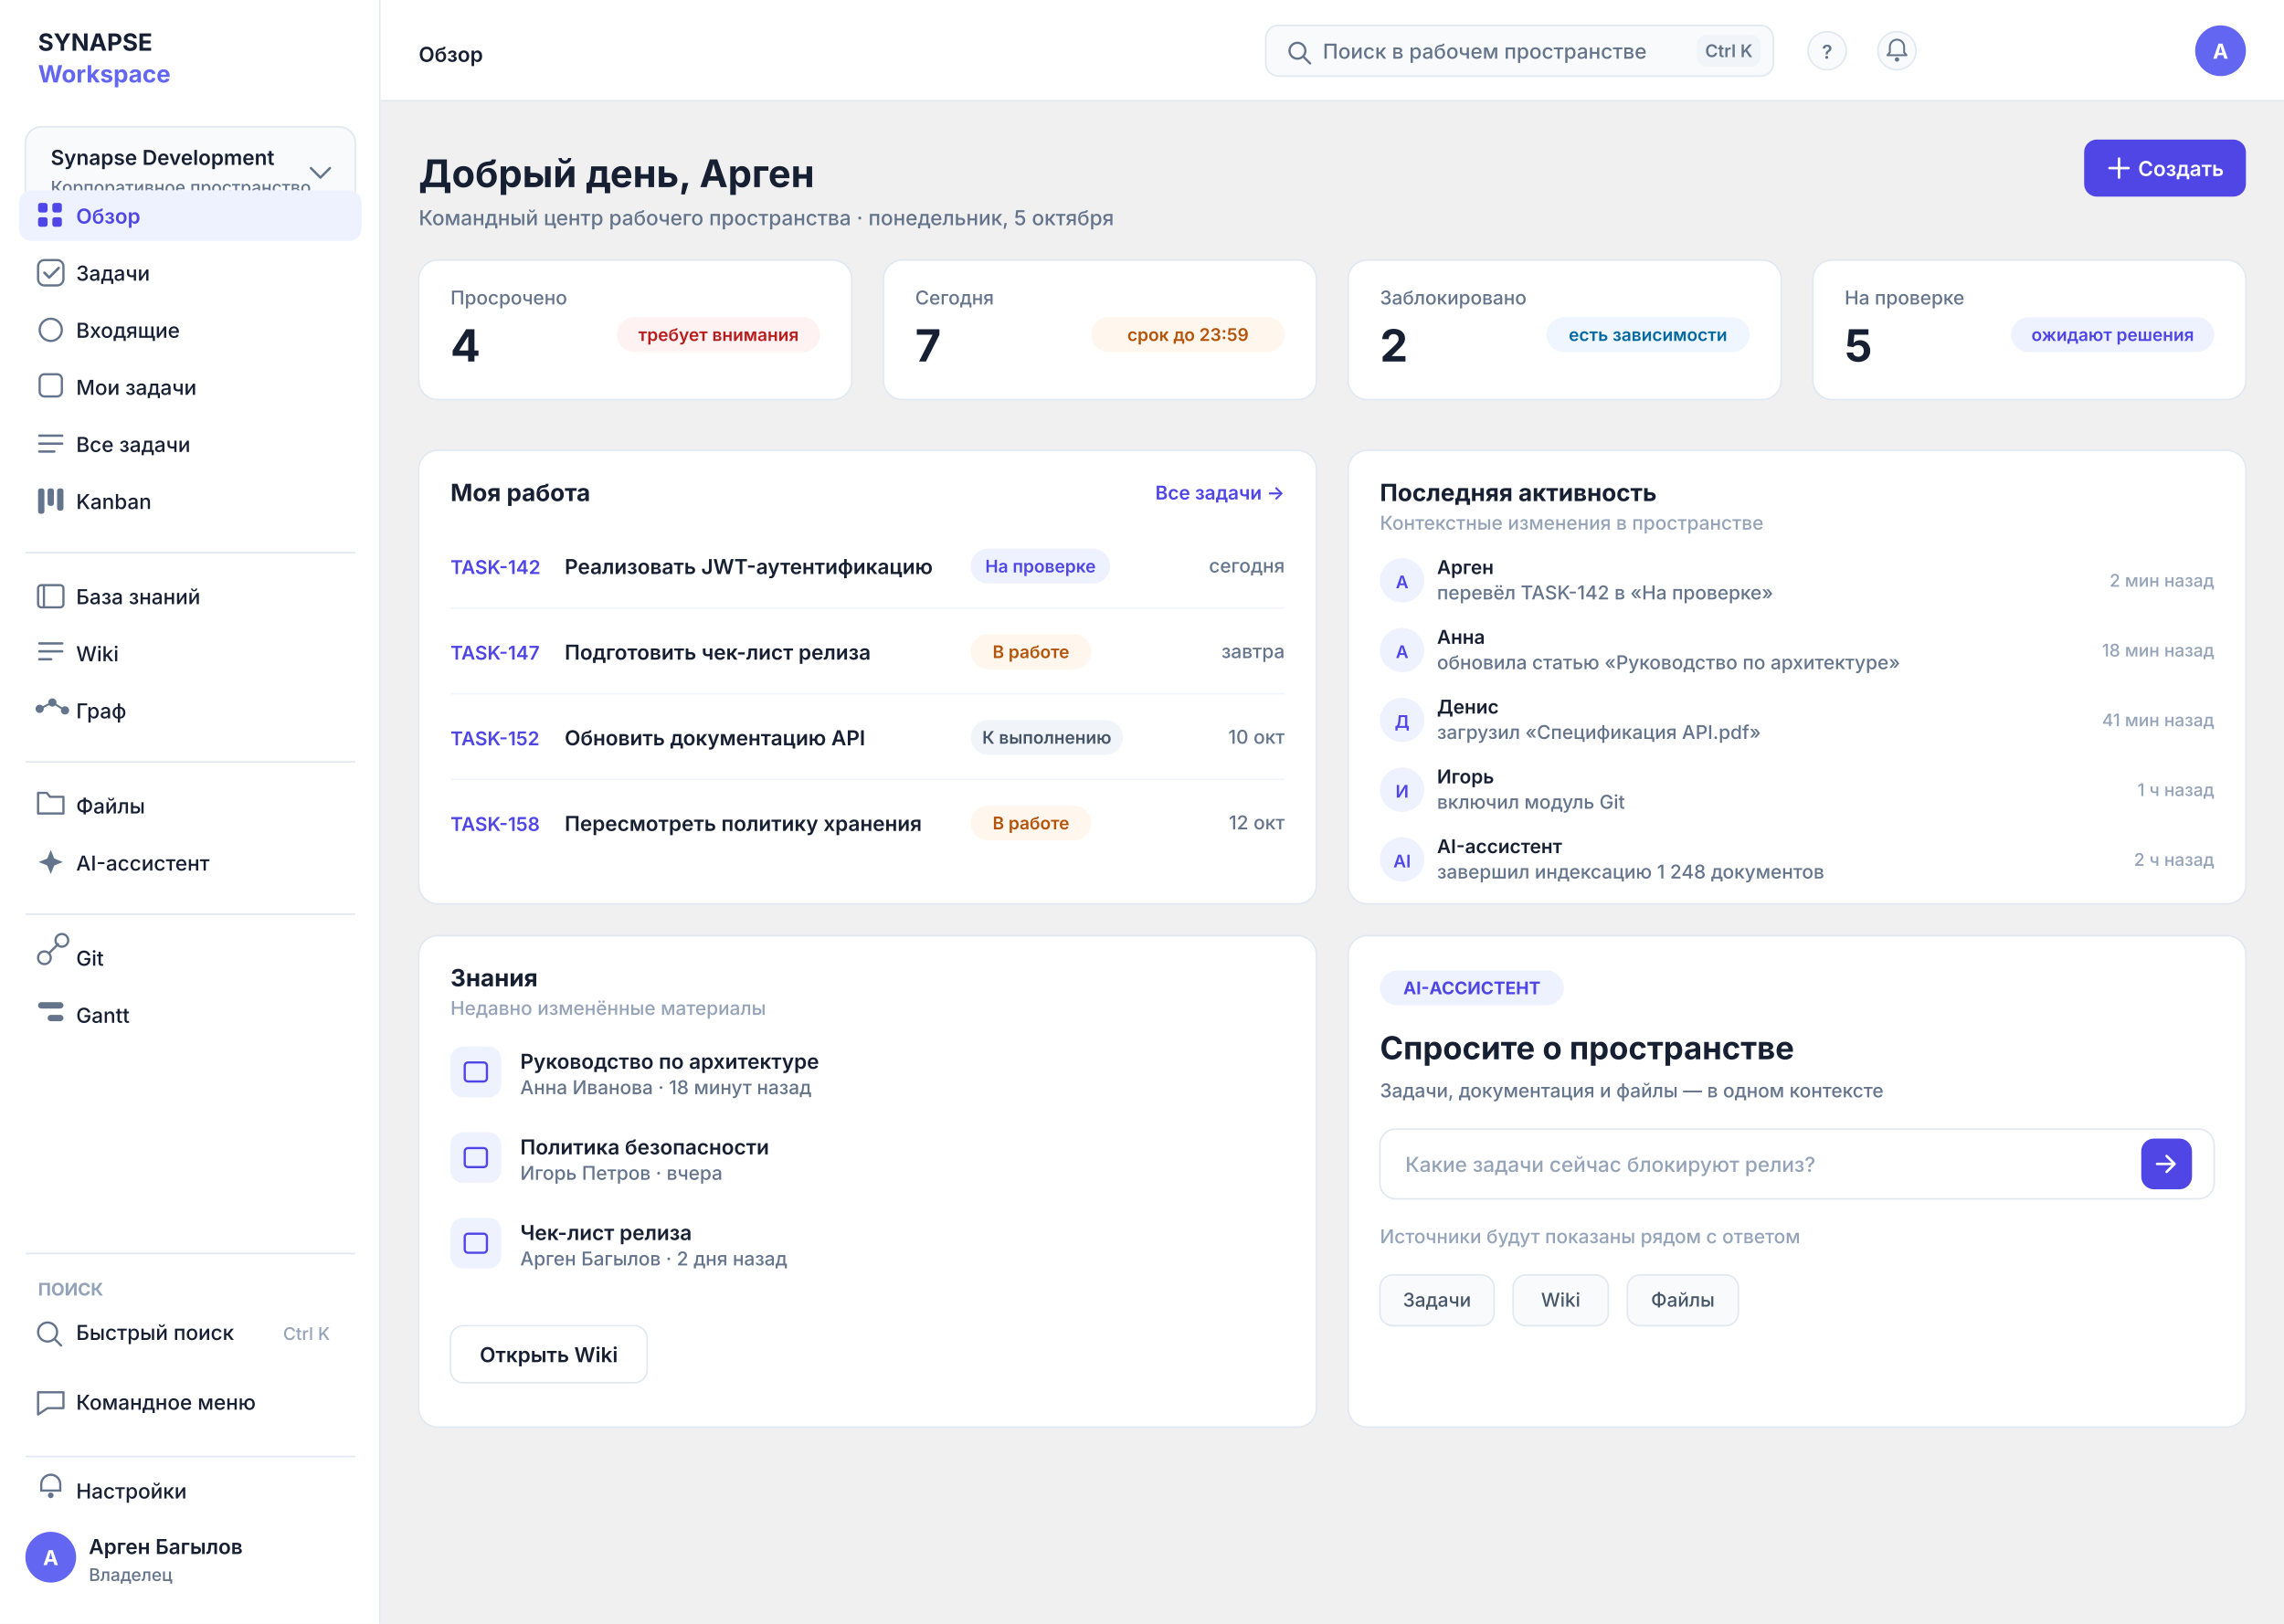
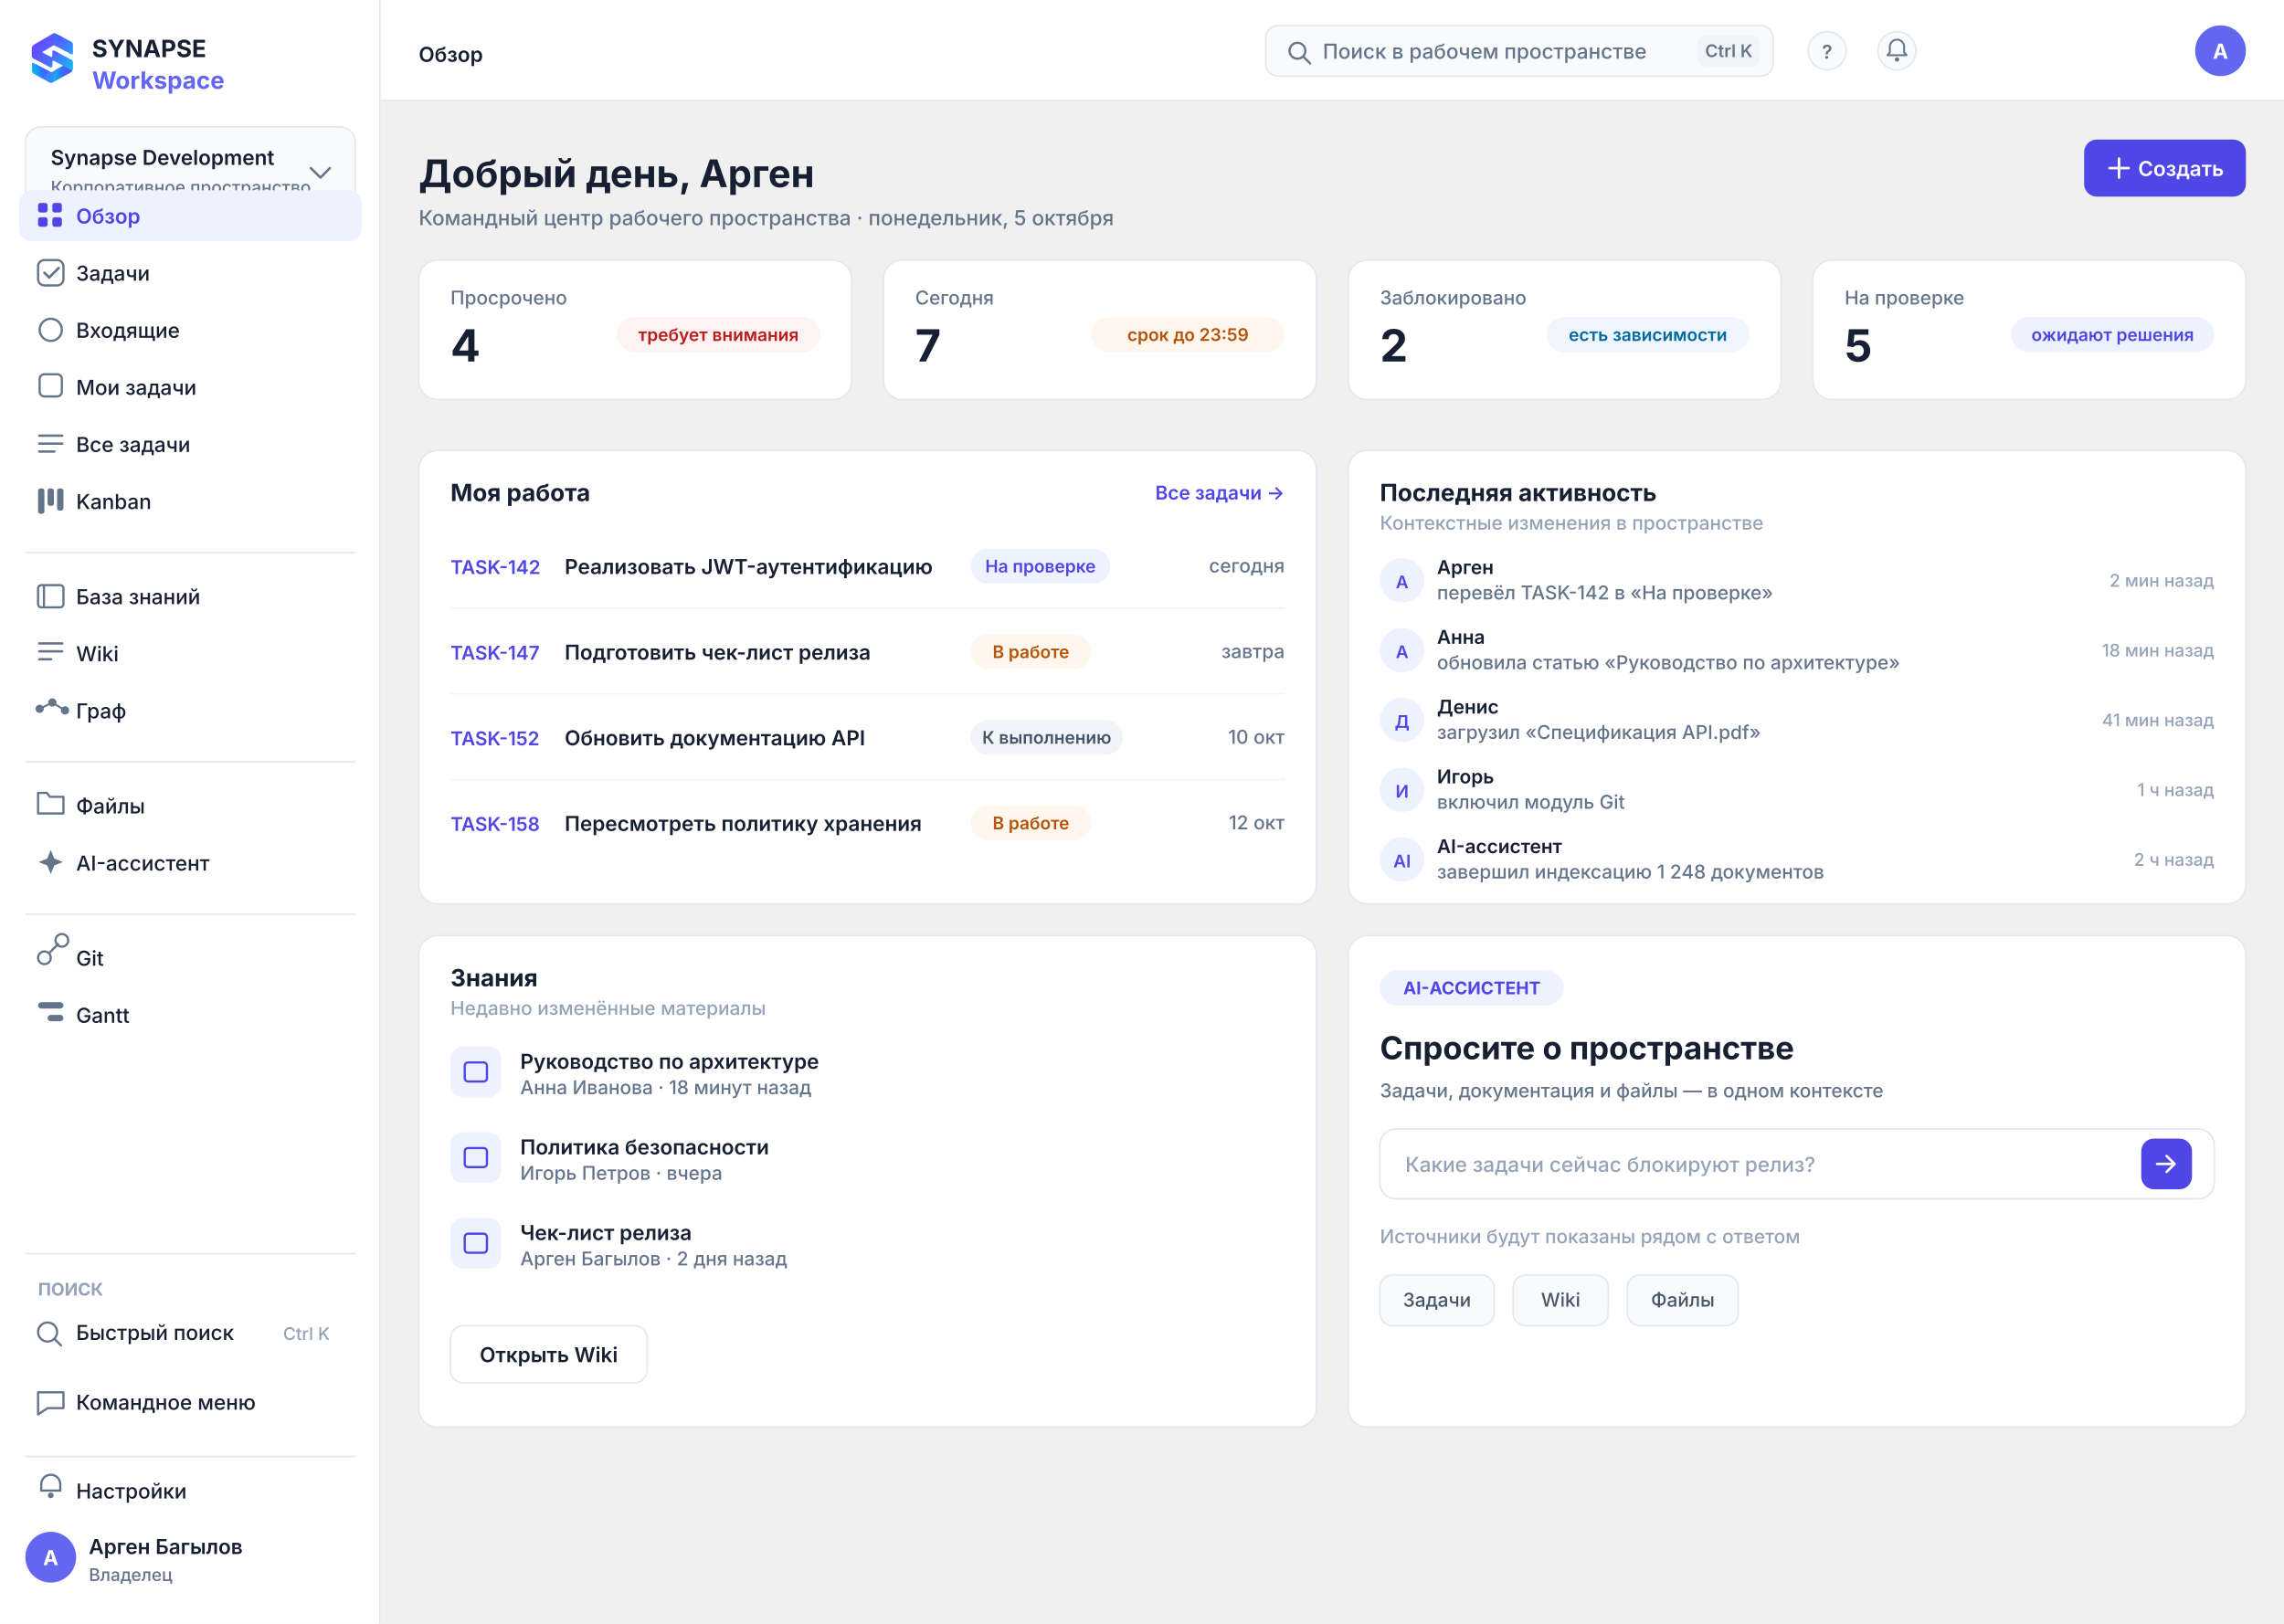
<svg xmlns="http://www.w3.org/2000/svg" width="1440" height="1024" viewBox="0 0 1440 1024" font-family="Inter, Arial, sans-serif">
+   <defs>
+     <linearGradient id="logoGrad" x1="0.000" y1="0.000" x2="1.106" y2="0.864">
+       <stop offset="0" stop-color="#713BFF" />
+       <stop offset="0.48" stop-color="#4E69FF" />
+       <stop offset="1" stop-color="#00D7E8" />
+     </linearGradient>
+     <linearGradient id="logoGrad2" x1="-0.157" y1="0.025" x2="0.975" y2="-0.157">
+       <stop offset="0" stop-color="#00CFE8" />
+       <stop offset="0.52" stop-color="#356EFF" />
+       <stop offset="1" stop-color="#7A35FF" />
+     </linearGradient>
+   </defs>
  <g id="sidebar">
    <rect id="sidebar-bg" x="0" y="0" width="240" height="1024" fill="#FFFFFF" />
    <rect id="sidebar-border" x="239" y="0" width="1" height="1024" fill="#E2E8F0" />
-     <text id="brand-line1" x="24" y="32" font-size="15" font-weight="700" fill="#172033">SYNAPSE</text>
-     <text id="brand-line2" x="24" y="52" font-size="15" font-weight="700" fill="#6366F1">Workspace</text>
+     <g id="brand-mark" transform="translate(20 21) scale(0.1912)">
+       <g id="logo-mark" transform="translate(-2.75 -1.75)">
+         <g id="logo-body" fill="url(#logoGrad)">
+           <path id="logo-body-1" d="M75.75 1.75 L79.75 2.00 L84.25 4.00 L87.00 5.75 L105.50 15.00 L106.25 15.75 L121.00 23.00 L129.25 27.75 L130.50 28.00 L135.75 31.25 L137.50 34.00 L138.50 36.75 L138.75 68.00 L138.00 69.75 L135.75 71.50 L134.25 71.50 L132.50 70.75 L122.50 65.00 L109.75 58.75 L97.75 52.00 L90.50 48.75 L77.75 41.75 L76.50 41.50 L74.50 41.75 L72.00 43.00 L61.50 49.75 L60.00 50.25 L49.50 56.75 L38.25 63.00 L37.50 64.25 L46.75 69.75 L66.50 79.75 L68.25 80.00 L69.75 79.25 L70.75 77.25 L70.75 62.00 L71.75 60.25 L73.25 59.00 L76.50 58.75 L85.25 63.75 L94.25 68.00 L104.25 73.75 L120.75 82.00 L127.00 85.75 L134.00 89.00 L136.75 91.50 L138.00 93.75 L138.75 96.50 L138.75 119.00 L136.75 125.00 L135.00 127.50 L131.50 130.50 L81.50 158.00 L71.00 164.50 L68.25 165.50 L64.50 165.50 L58.50 162.75 L45.75 155.00 L41.00 152.75 L32.00 147.25 L9.00 134.50 L5.75 131.50 L4.00 128.00 L3.75 126.00 L4.00 101.25 L6.00 99.50 L8.00 99.50 L66.00 130.00 L69.25 129.75 L91.25 117.00 L103.50 110.75 L105.00 109.75 L105.75 108.50 L104.25 107.25 L77.00 93.00 L74.75 92.00 L73.75 92.00 L71.00 94.25 L70.75 111.25 L68.50 114.00 L65.00 114.25 L61.25 112.75 L41.50 102.00 L9.50 85.75 L6.25 83.50 L5.00 82.00 L4.00 80.50 L3.00 77.50 L2.75 50.75 L4.00 46.25 L5.00 44.25 L6.00 42.75 L9.00 40.00 L34.50 25.00 L37.25 23.75 L39.50 22.00 L61.00 9.75 L68.00 5.25 L74.00 2.00 L75.75 1.75 Z" />
+         </g>
+         <g id="logo-fold" fill="url(#logoGrad2)">
+           <path id="logo-fold-1" d="M73.50 91.75 L75.75 92.00 L82.50 95.75 L83.75 95.75 L88.50 98.75 L91.25 99.75 L96.00 102.75 L104.50 107.00 L106.00 108.25 L106.00 109.25 L106.75 110.25 L112.00 112.00 L125.00 119.25 L130.50 121.75 L132.50 123.50 L134.25 124.25 L135.25 126.00 L137.25 123.50 L138.75 118.25 L138.75 96.50 L138.75 119.00 L136.75 125.00 L135.00 127.50 L131.50 130.50 L95.75 150.00 L77.25 160.75 L76.75 161.00 L77.00 159.75 L75.50 160.50 L75.25 160.00 L76.25 158.75 L75.75 158.25 L76.25 157.50 L75.75 157.00 L76.25 156.25 L75.75 155.75 L76.25 155.00 L75.75 154.25 L76.75 153.00 L76.25 152.50 L76.75 151.75 L76.25 151.25 L76.75 150.50 L76.25 149.75 L76.75 149.25 L76.25 147.00 L77.25 146.00 L76.75 145.25 L77.25 144.75 L76.75 144.00 L77.25 143.50 L76.75 142.75 L77.25 142.00 L76.75 141.50 L77.75 140.25 L77.25 139.50 L77.75 139.00 L77.25 138.25 L77.75 137.75 L77.25 137.00 L77.75 136.50 L77.25 134.25 L78.25 133.25 L77.75 132.50 L78.25 132.00 L78.00 128.25 L80.25 127.00 L81.00 126.00 L80.25 125.25 L79.25 125.25 L81.00 123.50 L80.00 123.50 L91.25 117.00 L103.50 110.75 L105.00 109.75 L105.75 108.50 L104.25 107.25 L77.00 93.00 L73.75 92.00 L71.00 94.25 L70.75 111.25 L68.50 114.00 L64.00 114.00 L68.00 114.00 L70.00 112.25 L70.75 110.75 L70.75 94.50 L71.50 93.25 L73.50 91.75 Z" />
+           <path id="logo-fold-2" d="M6.75 99.25 L11.00 101.00 L66.00 130.00 L69.25 129.75 L66.25 130.50 L57.25 126.00 L57.25 127.00 L59.50 128.75 L59.00 129.00 L55.50 127.75 L53.25 128.75 L53.00 130.75 L52.50 130.75 L52.00 132.25 L52.00 133.75 L48.50 139.75 L38.75 147.00 L38.00 147.75 L38.50 149.25 L37.75 149.75 L35.75 148.75 L35.25 149.25 L9.00 134.50 L5.25 130.75 L4.00 128.00 L3.75 126.00 L3.75 102.00 L5.50 99.75 L6.75 99.25 Z" />
+           <path id="logo-fold-3" d="M75.75 1.75 L79.75 2.00 L84.25 4.00 L117.75 21.50 L101.75 14.00 L102.00 15.00 L103.00 15.25 L103.00 15.75 L100.25 16.00 L99.50 17.00 L100.00 18.25 L99.50 19.00 L100.50 21.25 L101.75 21.25 L102.00 20.00 L102.75 21.50 L99.00 23.75 L97.00 26.00 L90.00 30.75 L84.75 35.50 L82.75 36.50 L83.00 34.75 L82.00 33.50 L82.50 33.00 L82.00 32.25 L82.50 31.50 L81.50 30.25 L82.00 29.75 L81.00 28.50 L81.50 27.75 L81.00 27.00 L81.50 26.50 L80.50 25.25 L81.00 24.50 L80.50 23.75 L81.00 23.25 L80.00 22.00 L80.50 21.25 L80.00 20.50 L80.50 20.00 L79.50 19.00 L79.75 16.50 L79.00 15.75 L79.25 13.50 L78.50 12.50 L78.75 11.50 L78.00 10.75 L78.25 8.25 L77.25 7.25 L77.75 6.75 L77.25 6.00 L77.75 5.25 L76.75 4.00 L77.50 2.50 L75.25 2.25 L72.50 3.00 L50.50 15.75 L71.50 3.25 L74.00 2.00 L75.75 1.75 Z" />
+           <path id="logo-fold-4" d="M74.00 58.75 L77.25 59.00 L85.25 63.75 L94.25 68.00 L96.75 69.75 L119.50 81.50 L87.25 65.25 L86.25 65.75 L87.50 66.50 L87.50 67.50 L87.00 67.75 L87.00 70.75 L87.50 71.75 L87.00 72.00 L87.00 73.75 L87.00 72.00 L86.50 72.00 L86.50 73.75 L86.00 74.25 L85.25 73.25 L85.75 72.50 L83.50 69.00 L80.75 68.50 L80.75 68.00 L78.75 68.00 L77.00 66.00 L78.75 62.50 L80.00 62.50 L80.75 63.25 L81.50 63.25 L82.00 62.50 L76.00 59.00 L73.75 59.25 L72.50 60.00 L71.00 62.75 L70.75 78.50 L69.25 80.00 L66.25 80.00 L44.00 68.50 L37.50 64.75 L37.25 63.75 L38.00 63.25 L37.50 63.75 L38.00 64.75 L46.75 69.75 L66.50 79.75 L68.25 80.00 L69.75 79.25 L70.75 77.25 L70.75 62.00 L71.75 60.25 L74.00 58.75 Z" />
+         </g>
+       </g>
+     </g>
+     <text id="brand-line1" x="58" y="36" font-size="15" font-weight="700" fill="#172033">SYNAPSE</text>
+     <text id="brand-line2" x="58" y="56" font-size="15" font-weight="700" fill="#6366F1">Workspace</text>
    <g id="workspace-switcher">
      <rect x="16" y="80" width="208" height="56" rx="10" fill="#F8FAFC" stroke="#E2E8F0" />
      <text x="32" y="104" font-size="13" font-weight="600" fill="#172033">Synapse Development</text>
      <text x="32" y="122" font-size="11" font-weight="500" fill="#64748B">Корпоративное пространство</text>
      <path d="M196 106l6 6 6-6" fill="none" stroke="#64748B" stroke-width="1.5" stroke-linecap="round" stroke-linejoin="round" />
    </g>
    <g id="nav-primary">
      <rect id="nav-overview" x="12" y="120" width="216" height="32" rx="8" fill="#EEF2FF" />
      <rect x="24" y="128" width="6" height="6" rx="1.5" fill="#4F46E5" />
      <rect x="33" y="128" width="6" height="6" rx="1.5" fill="#4F46E5" />
      <rect x="24" y="137" width="6" height="6" rx="1.5" fill="#4F46E5" />
      <rect x="33" y="137" width="6" height="6" rx="1.5" fill="#4F46E5" />
      <text x="48" y="141" font-size="13" font-weight="600" fill="#4F46E5">Обзор</text>
      <rect id="nav-tasks" x="24" y="164" width="16" height="16" rx="4" fill="none" stroke="#64748B" stroke-width="1.4" />
      <path d="M28 172l3 3 6-6" fill="none" stroke="#64748B" stroke-width="1.6" stroke-linecap="round" stroke-linejoin="round" />
      <text x="48" y="177" font-size="13" font-weight="500" fill="#172033">Задачи</text>
      <circle cx="32" cy="208" r="7" fill="none" stroke="#64748B" stroke-width="1.4" />
      <text x="48" y="213" font-size="13" font-weight="500" fill="#172033">Входящие</text>
      <rect x="25" y="236" width="14" height="14" rx="3" fill="none" stroke="#64748B" stroke-width="1.4" />
      <text x="48" y="249" font-size="13" font-weight="500" fill="#172033">Мои задачи</text>
      <rect x="24" y="274" width="16" height="1.5" rx="0.75" fill="#64748B" />
      <rect x="24" y="279" width="16" height="1.5" rx="0.75" fill="#64748B" />
      <rect x="24" y="284" width="11" height="1.5" rx="0.75" fill="#64748B" />
      <text x="48" y="285" font-size="13" font-weight="500" fill="#172033">Все задачи</text>
      <rect x="24" y="308" width="4" height="16" rx="1.5" fill="#64748B" />
      <rect x="30" y="308" width="4" height="11" rx="1.5" fill="#64748B" />
      <rect x="36" y="308" width="4" height="14" rx="1.5" fill="#64748B" />
      <text x="48" y="321" font-size="13" font-weight="500" fill="#172033">Kanban</text>
    </g>
    <rect id="divider-1" x="16" y="348" width="208" height="1" fill="#E2E8F0" />
    <g id="nav-knowledge">
      <rect x="24" y="369" width="16" height="14" rx="2" fill="none" stroke="#64748B" stroke-width="1.4" />
      <rect x="27" y="369" width="1.4" height="14" fill="#64748B" />
      <text x="48" y="381" font-size="13" font-weight="500" fill="#172033">База знаний</text>
      <rect x="24" y="405" width="16" height="1.5" rx="0.75" fill="#64748B" />
      <rect x="24" y="410" width="16" height="1.5" rx="0.75" fill="#64748B" />
      <rect x="24" y="415" width="9" height="1.5" rx="0.75" fill="#64748B" />
      <text x="48" y="417" font-size="13" font-weight="500" fill="#172033">Wiki</text>
      <path d="M25 447l8-4 8 5" fill="none" stroke="#64748B" stroke-width="1.2" />
      <circle cx="25" cy="447" r="2.6" fill="#64748B" />
      <circle cx="33" cy="443" r="2.6" fill="#64748B" />
      <circle cx="41" cy="448" r="2.6" fill="#64748B" />
      <text x="48" y="453" font-size="13" font-weight="500" fill="#172033">Граф</text>
    </g>
    <rect id="divider-2" x="16" y="480" width="208" height="1" fill="#E2E8F0" />
    <g id="nav-workspace">
      <path d="M24 500h5.5l2 2.5h8.5v10.5H24z" fill="none" stroke="#64748B" stroke-width="1.4" stroke-linejoin="round" />
      <text x="48" y="513" font-size="13" font-weight="500" fill="#172033">Файлы</text>
      <path d="M32 536l2.2 5.4 5.4 2.2-5.4 2.2-2.2 5.4-2.2-5.4-5.4-2.2 5.4-2.2z" fill="#64748B" />
      <text x="48" y="549" font-size="13" font-weight="500" fill="#172033">AI-ассистент</text>
    </g>
    <rect id="divider-3" x="16" y="576" width="208" height="1" fill="#E2E8F0" />
    <g id="nav-modules">
      <circle cx="28" cy="604" r="4" fill="none" stroke="#64748B" stroke-width="1.4" />
      <path d="M31 601l6-6" fill="none" stroke="#64748B" stroke-width="1.4" />
      <circle cx="39" cy="593" r="4" fill="none" stroke="#64748B" stroke-width="1.4" />
      <text x="48" y="609" font-size="13" font-weight="500" fill="#172033">Git</text>
      <rect x="24" y="632" width="16" height="4" rx="2" fill="#64748B" />
      <rect x="30" y="640" width="10" height="4" rx="2" fill="#64748B" />
      <text x="48" y="645" font-size="13" font-weight="500" fill="#172033">Gantt</text>
    </g>
    <rect id="divider-4" x="16" y="790" width="208" height="1" fill="#E2E8F0" />
    <text id="nav-search-label" x="24" y="817" font-size="11" font-weight="700" fill="#94A3B8">ПОИСК</text>
    <circle cx="30" cy="840" r="6" fill="none" stroke="#64748B" stroke-width="1.4" />
    <path d="M34.5 844.5l4 4" fill="none" stroke="#64748B" stroke-width="1.4" stroke-linecap="round" />
    <text x="48" y="845" font-size="13" font-weight="500" fill="#172033">Быстрый поиск</text>
    <text x="208" y="845" font-size="11" font-weight="500" fill="#94A3B8" text-anchor="end">Ctrl K</text>
    <path d="M24 878h16v10H30l-6 4z" fill="none" stroke="#64748B" stroke-width="1.4" stroke-linejoin="round" />
    <text x="48" y="889" font-size="13" font-weight="500" fill="#172033">Командное меню</text>
    <rect id="divider-5" x="16" y="918" width="208" height="1" fill="#E2E8F0" />
    <path d="M32 930a6 6 0 0 1 6 6v4h-12v-4a6 6 0 0 1 6-6z" fill="none" stroke="#64748B" stroke-width="1.4" />
    <circle cx="32" cy="943" r="1.8" fill="#64748B" />
    <text x="48" y="945" font-size="13" font-weight="500" fill="#172033">Настройки</text>
    <g id="sidebar-user">
      <circle cx="32" cy="982" r="16" fill="#6366F1" />
      <text x="32" y="987" font-size="13" font-weight="700" fill="#FFFFFF" text-anchor="middle">А</text>
      <text x="56" y="980" font-size="13" font-weight="600" fill="#172033">Арген Багылов</text>
      <text x="56" y="997" font-size="11" font-weight="500" fill="#64748B">Владелец</text>
    </g>
  </g>
  <g id="topbar">
    <rect id="topbar-bg" x="240" y="0" width="1200" height="64" fill="#FFFFFF" />
    <rect id="topbar-border" x="240" y="63" width="1200" height="1" fill="#E2E8F0" />
    <text id="topbar-title" x="264" y="39" font-size="13" font-weight="600" fill="#172033">Обзор</text>
    <g id="topbar-search">
      <rect x="798" y="16" width="320" height="32" rx="8" fill="#F8FAFC" stroke="#E2E8F0" />
      <circle cx="818" cy="32" r="5" fill="none" stroke="#64748B" stroke-width="1.4" />
      <path d="M822 36l4 4" fill="none" stroke="#64748B" stroke-width="1.4" stroke-linecap="round" />
      <text x="834" y="37" font-size="13" font-weight="500" fill="#64748B">Поиск в рабочем пространстве</text>
      <rect x="1070" y="22" width="40" height="20" rx="6" fill="#F1F5F9" />
      <text x="1090" y="36" font-size="11" font-weight="600" fill="#64748B" text-anchor="middle">Ctrl K</text>
    </g>
    <g id="topbar-help">
      <circle cx="1152" cy="32" r="12" fill="#F8FAFC" stroke="#E2E8F0" />
      <text x="1152" y="37" font-size="12" font-weight="600" fill="#64748B" text-anchor="middle">?</text>
    </g>
    <g id="topbar-notifications">
      <circle cx="1196" cy="32" r="12" fill="#F8FAFC" stroke="#E2E8F0" />
      <path d="M1196 25a4.5 4.5 0 0 0-4.5 4.5v3.5l-1.5 1.8h12l-1.5-1.8v-3.5a4.5 4.5 0 0 0-4.5-4.5z" fill="none" stroke="#64748B" stroke-width="1.2" stroke-linejoin="round" />
      <circle cx="1196" cy="37.5" r="1.4" fill="#64748B" />
    </g>
    <g id="topbar-user">
      <circle cx="1400" cy="32" r="16" fill="#6366F1" />
      <text x="1400" y="37" font-size="13" font-weight="700" fill="#FFFFFF" text-anchor="middle">А</text>
    </g>
  </g>
  <g id="content">
    <text id="page-title" x="264" y="118" font-size="24" font-weight="700" fill="#172033">Добрый день, Арген</text>
    <text id="page-subtitle" x="264" y="142" font-size="13" font-weight="500" fill="#64748B">Командный центр рабочего пространства · понедельник, 5 октября</text>
    <g id="btn-create">
      <rect x="1314" y="88" width="102" height="36" rx="8" fill="#4F46E5" />
      <path d="M1330 106h12M1336 100v12" fill="none" stroke="#FFFFFF" stroke-width="1.6" stroke-linecap="round" />
      <text x="1348" y="111" font-size="13" font-weight="600" fill="#FFFFFF">Создать</text>
    </g>
    <g id="kpi-row">
      <g id="kpi-overdue">
        <rect x="264" y="164" width="273" height="88" rx="12" fill="#FFFFFF" stroke="#E2E8F0" />
        <text x="284" y="192" font-size="12" font-weight="500" fill="#64748B">Просрочено</text>
        <text x="284" y="228" font-size="28" font-weight="700" fill="#172033">4</text>
        <rect x="389" y="200" width="128" height="22" rx="11" fill="#FEF2F2" />
        <text x="453" y="215" font-size="11" font-weight="600" fill="#B91C1C" text-anchor="middle">требует внимания</text>
      </g>
      <g id="kpi-today">
        <rect x="557" y="164" width="273" height="88" rx="12" fill="#FFFFFF" stroke="#E2E8F0" />
        <text x="577" y="192" font-size="12" font-weight="500" fill="#64748B">Сегодня</text>
        <text x="577" y="228" font-size="28" font-weight="700" fill="#172033">7</text>
        <rect x="688" y="200" width="122" height="22" rx="11" fill="#FFF7ED" />
        <text x="749" y="215" font-size="11" font-weight="600" fill="#B45309" text-anchor="middle">срок до 23:59</text>
      </g>
      <g id="kpi-blocked">
        <rect x="850" y="164" width="273" height="88" rx="12" fill="#FFFFFF" stroke="#E2E8F0" />
        <text x="870" y="192" font-size="12" font-weight="500" fill="#64748B">Заблокировано</text>
        <text x="870" y="228" font-size="28" font-weight="700" fill="#172033">2</text>
        <rect x="975" y="200" width="128" height="22" rx="11" fill="#EFF6FF" />
        <text x="1039" y="215" font-size="11" font-weight="600" fill="#0369A1" text-anchor="middle">есть зависимости</text>
      </g>
      <g id="kpi-review">
        <rect x="1143" y="164" width="273" height="88" rx="12" fill="#FFFFFF" stroke="#E2E8F0" />
        <text x="1163" y="192" font-size="12" font-weight="500" fill="#64748B">На проверке</text>
        <text x="1163" y="228" font-size="28" font-weight="700" fill="#172033">5</text>
        <rect x="1268" y="200" width="128" height="22" rx="11" fill="#EEF2FF" />
        <text x="1332" y="215" font-size="11" font-weight="600" fill="#4F46E5" text-anchor="middle">ожидают решения</text>
      </g>
    </g>
    <g id="card-my-work">
      <rect x="264" y="284" width="566" height="286" rx="12" fill="#FFFFFF" stroke="#E2E8F0" />
      <text x="284" y="316" font-size="15" font-weight="700" fill="#172033">Моя работа</text>
      <text x="810" y="315" font-size="12" font-weight="600" fill="#4F46E5" text-anchor="end">Все задачи →</text>
      <text x="284" y="362" font-size="12" font-weight="600" fill="#4F46E5">TASK-142</text>
      <text x="356" y="362" font-size="13" font-weight="600" fill="#172033">Реализовать JWT-аутентификацию</text>
      <rect x="612" y="346" width="88" height="22" rx="11" fill="#EEF2FF" />
      <text x="656" y="361" font-size="11" font-weight="600" fill="#4F46E5" text-anchor="middle">На проверке</text>
      <text x="810" y="361" font-size="12" font-weight="500" fill="#64748B" text-anchor="end">сегодня</text>
      <rect x="284" y="383" width="526" height="1" fill="#F1F5F9" />
      <text x="284" y="416" font-size="12" font-weight="600" fill="#4F46E5">TASK-147</text>
      <text x="356" y="416" font-size="13" font-weight="600" fill="#172033">Подготовить чек-лист релиза</text>
      <rect x="612" y="400" width="76" height="22" rx="11" fill="#FFF7ED" />
      <text x="650" y="415" font-size="11" font-weight="600" fill="#B45309" text-anchor="middle">В работе</text>
      <text x="810" y="415" font-size="12" font-weight="500" fill="#64748B" text-anchor="end">завтра</text>
      <rect x="284" y="437" width="526" height="1" fill="#F1F5F9" />
      <text x="284" y="470" font-size="12" font-weight="600" fill="#4F46E5">TASK-152</text>
      <text x="356" y="470" font-size="13" font-weight="600" fill="#172033">Обновить документацию API</text>
      <rect x="612" y="454" width="96" height="22" rx="11" fill="#F1F5F9" />
      <text x="660" y="469" font-size="11" font-weight="600" fill="#475569" text-anchor="middle">К выполнению</text>
      <text x="810" y="469" font-size="12" font-weight="500" fill="#64748B" text-anchor="end">10 окт</text>
      <rect x="284" y="491" width="526" height="1" fill="#F1F5F9" />
      <text x="284" y="524" font-size="12" font-weight="600" fill="#4F46E5">TASK-158</text>
      <text x="356" y="524" font-size="13" font-weight="600" fill="#172033">Пересмотреть политику хранения</text>
      <rect x="612" y="508" width="76" height="22" rx="11" fill="#FFF7ED" />
      <text x="650" y="523" font-size="11" font-weight="600" fill="#B45309" text-anchor="middle">В работе</text>
      <text x="810" y="523" font-size="12" font-weight="500" fill="#64748B" text-anchor="end">12 окт</text>
    </g>
    <g id="card-activity">
      <rect x="850" y="284" width="566" height="286" rx="12" fill="#FFFFFF" stroke="#E2E8F0" />
      <text x="870" y="316" font-size="15" font-weight="700" fill="#172033">Последняя активность</text>
      <text x="870" y="334" font-size="12" font-weight="500" fill="#94A3B8">Контекстные изменения в пространстве</text>
      <circle cx="884" cy="366" r="14" fill="#EEF2FF" />
      <text x="884" y="371" font-size="11" font-weight="600" fill="#4F46E5" text-anchor="middle">А</text>
      <text x="906" y="362" font-size="12" font-weight="600" fill="#172033">Арген</text>
      <text x="906" y="378" font-size="12" font-weight="500" fill="#64748B">перевёл TASK-142 в «На проверке»</text>
      <text x="1396" y="370" font-size="11" font-weight="500" fill="#94A3B8" text-anchor="end">2 мин назад</text>
      <circle cx="884" cy="410" r="14" fill="#EEF2FF" />
      <text x="884" y="415" font-size="11" font-weight="600" fill="#4F46E5" text-anchor="middle">А</text>
      <text x="906" y="406" font-size="12" font-weight="600" fill="#172033">Анна</text>
      <text x="906" y="422" font-size="12" font-weight="500" fill="#64748B">обновила статью «Руководство по архитектуре»</text>
      <text x="1396" y="414" font-size="11" font-weight="500" fill="#94A3B8" text-anchor="end">18 мин назад</text>
      <circle cx="884" cy="454" r="14" fill="#EEF2FF" />
      <text x="884" y="459" font-size="11" font-weight="600" fill="#4F46E5" text-anchor="middle">Д</text>
      <text x="906" y="450" font-size="12" font-weight="600" fill="#172033">Денис</text>
      <text x="906" y="466" font-size="12" font-weight="500" fill="#64748B">загрузил «Спецификация API.pdf»</text>
      <text x="1396" y="458" font-size="11" font-weight="500" fill="#94A3B8" text-anchor="end">41 мин назад</text>
      <circle cx="884" cy="498" r="14" fill="#EEF2FF" />
      <text x="884" y="503" font-size="11" font-weight="600" fill="#4F46E5" text-anchor="middle">И</text>
      <text x="906" y="494" font-size="12" font-weight="600" fill="#172033">Игорь</text>
      <text x="906" y="510" font-size="12" font-weight="500" fill="#64748B">включил модуль Git</text>
      <text x="1396" y="502" font-size="11" font-weight="500" fill="#94A3B8" text-anchor="end">1 ч назад</text>
      <circle cx="884" cy="542" r="14" fill="#EEF2FF" />
      <text x="884" y="547" font-size="11" font-weight="600" fill="#4F46E5" text-anchor="middle">AI</text>
      <text x="906" y="538" font-size="12" font-weight="600" fill="#172033">AI-ассистент</text>
      <text x="906" y="554" font-size="12" font-weight="500" fill="#64748B">завершил индексацию 1 248 документов</text>
      <text x="1396" y="546" font-size="11" font-weight="500" fill="#94A3B8" text-anchor="end">2 ч назад</text>
    </g>
    <g id="card-knowledge">
      <rect x="264" y="590" width="566" height="310" rx="12" fill="#FFFFFF" stroke="#E2E8F0" />
      <text x="284" y="622" font-size="15" font-weight="700" fill="#172033">Знания</text>
      <text x="284" y="640" font-size="12" font-weight="500" fill="#94A3B8">Недавно изменённые материалы</text>
      <rect x="284" y="660" width="32" height="32" rx="8" fill="#EEF2FF" />
      <rect x="293" y="670" width="14" height="12" rx="2" fill="none" stroke="#4F46E5" stroke-width="1.4" />
      <text x="328" y="674" font-size="13" font-weight="600" fill="#172033">Руководство по архитектуре</text>
      <text x="328" y="690" font-size="12" font-weight="500" fill="#64748B">Анна Иванова · 18 минут назад</text>
      <rect x="284" y="714" width="32" height="32" rx="8" fill="#EEF2FF" />
      <rect x="293" y="724" width="14" height="12" rx="2" fill="none" stroke="#4F46E5" stroke-width="1.4" />
      <text x="328" y="728" font-size="13" font-weight="600" fill="#172033">Политика безопасности</text>
      <text x="328" y="744" font-size="12" font-weight="500" fill="#64748B">Игорь Петров · вчера</text>
      <rect x="284" y="768" width="32" height="32" rx="8" fill="#EEF2FF" />
      <rect x="293" y="778" width="14" height="12" rx="2" fill="none" stroke="#4F46E5" stroke-width="1.4" />
      <text x="328" y="782" font-size="13" font-weight="600" fill="#172033">Чек-лист релиза</text>
      <text x="328" y="798" font-size="12" font-weight="500" fill="#64748B">Арген Багылов · 2 дня назад</text>
      <g id="btn-open-wiki">
        <rect x="284" y="836" width="124" height="36" rx="8" fill="#FFFFFF" stroke="#E2E8F0" />
        <text x="346" y="859" font-size="13" font-weight="600" fill="#172033" text-anchor="middle">Открыть Wiki</text>
      </g>
    </g>
    <g id="card-ai">
      <rect x="850" y="590" width="566" height="310" rx="12" fill="#FFFFFF" stroke="#E2E8F0" />
      <rect x="870" y="612" width="116" height="22" rx="11" fill="#EEF2FF" />
      <text x="928" y="627" font-size="11" font-weight="700" fill="#4F46E5" text-anchor="middle">AI-АССИСТЕНТ</text>
      <text x="870" y="668" font-size="20" font-weight="700" fill="#172033">Спросите о пространстве</text>
      <text x="870" y="692" font-size="12" font-weight="500" fill="#64748B">Задачи, документация и файлы — в одном контексте</text>
      <g id="ai-input">
        <rect x="870" y="712" width="526" height="44" rx="10" fill="#FFFFFF" stroke="#E2E8F0" />
        <text x="886" y="739" font-size="13" font-weight="500" fill="#94A3B8">Какие задачи сейчас блокируют релиз?</text>
        <rect x="1350" y="718" width="32" height="32" rx="8" fill="#4F46E5" />
        <path d="M1360 734h11M1366 729l5 5-5 5" fill="none" stroke="#FFFFFF" stroke-width="1.6" stroke-linecap="round" stroke-linejoin="round" />
      </g>
      <text x="870" y="784" font-size="12" font-weight="500" fill="#94A3B8">Источники будут показаны рядом с ответом</text>
      <g id="ai-sources">
        <rect x="870" y="804" width="72" height="32" rx="8" fill="#F8FAFC" stroke="#E2E8F0" />
        <text x="906" y="824" font-size="12" font-weight="500" fill="#475569" text-anchor="middle">Задачи</text>
        <rect x="954" y="804" width="60" height="32" rx="8" fill="#F8FAFC" stroke="#E2E8F0" />
        <text x="984" y="824" font-size="12" font-weight="500" fill="#475569" text-anchor="middle">Wiki</text>
        <rect x="1026" y="804" width="70" height="32" rx="8" fill="#F8FAFC" stroke="#E2E8F0" />
        <text x="1061" y="824" font-size="12" font-weight="500" fill="#475569" text-anchor="middle">Файлы</text>
      </g>
    </g>
  </g>
</svg>
